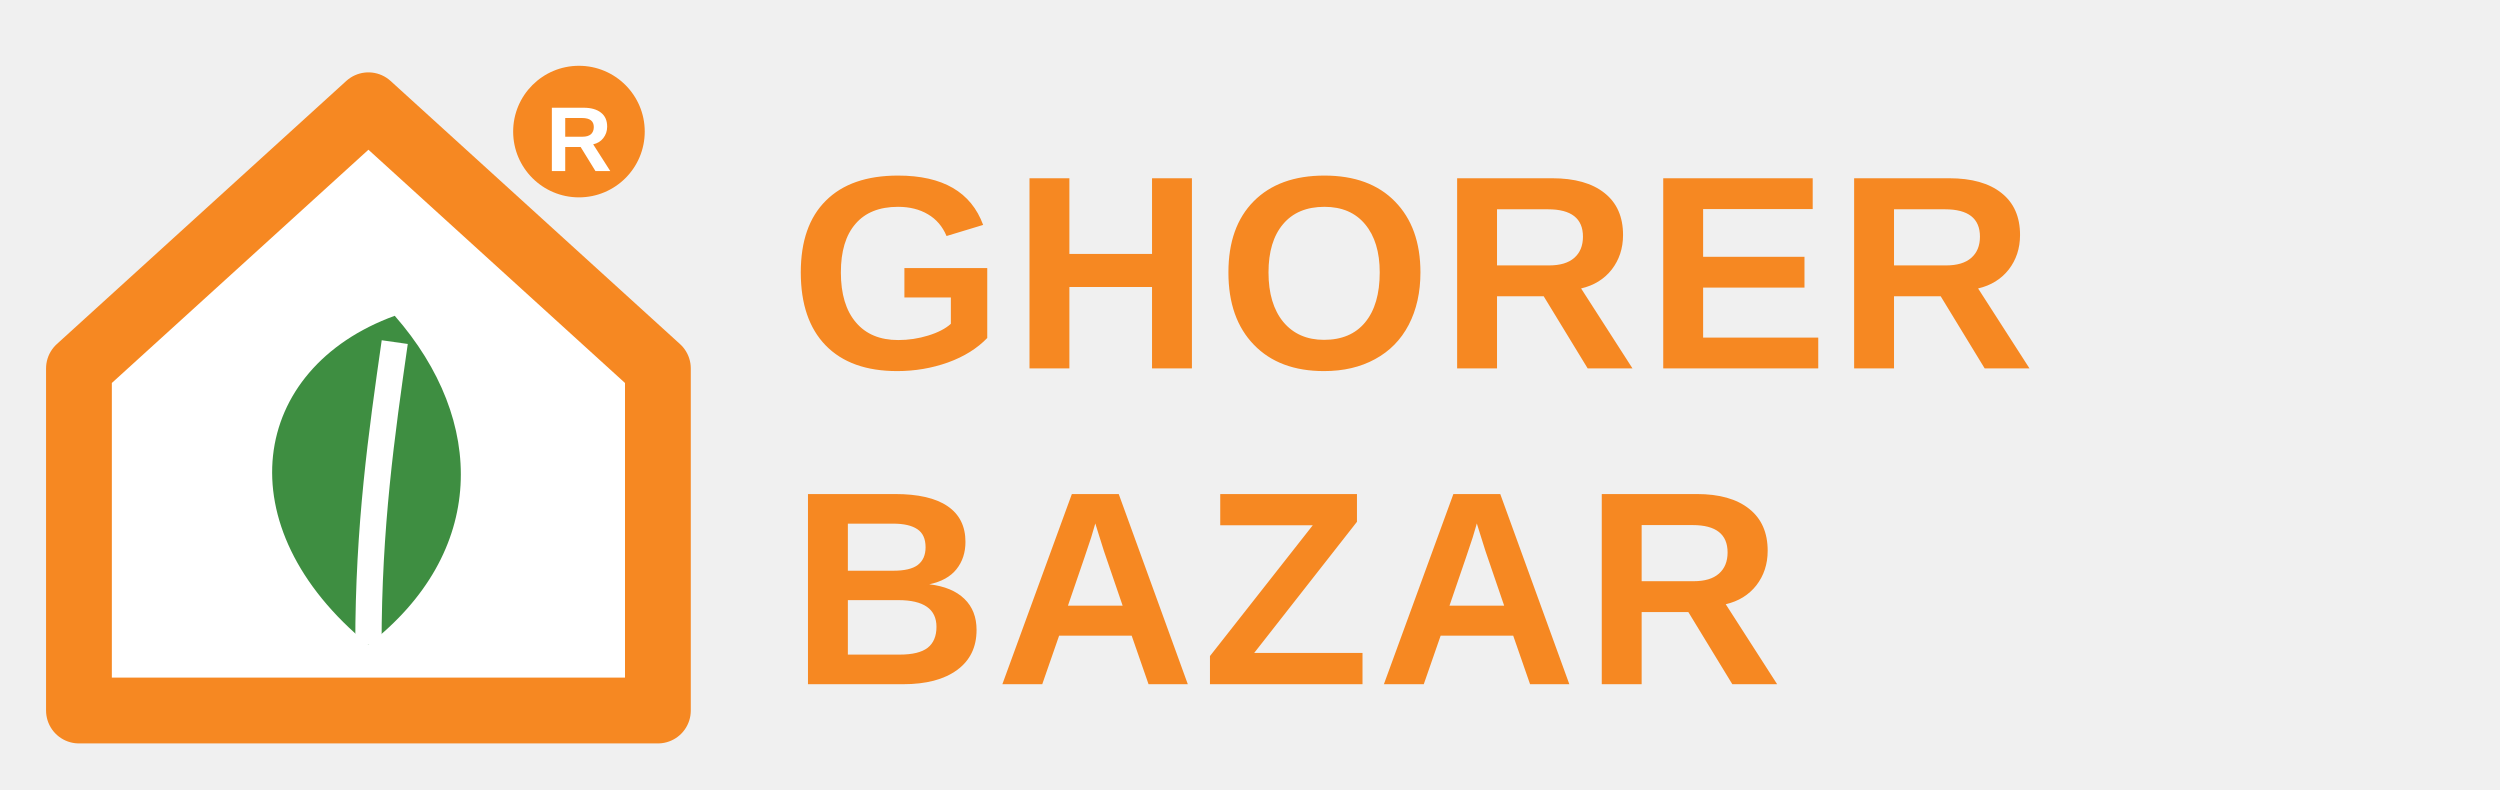
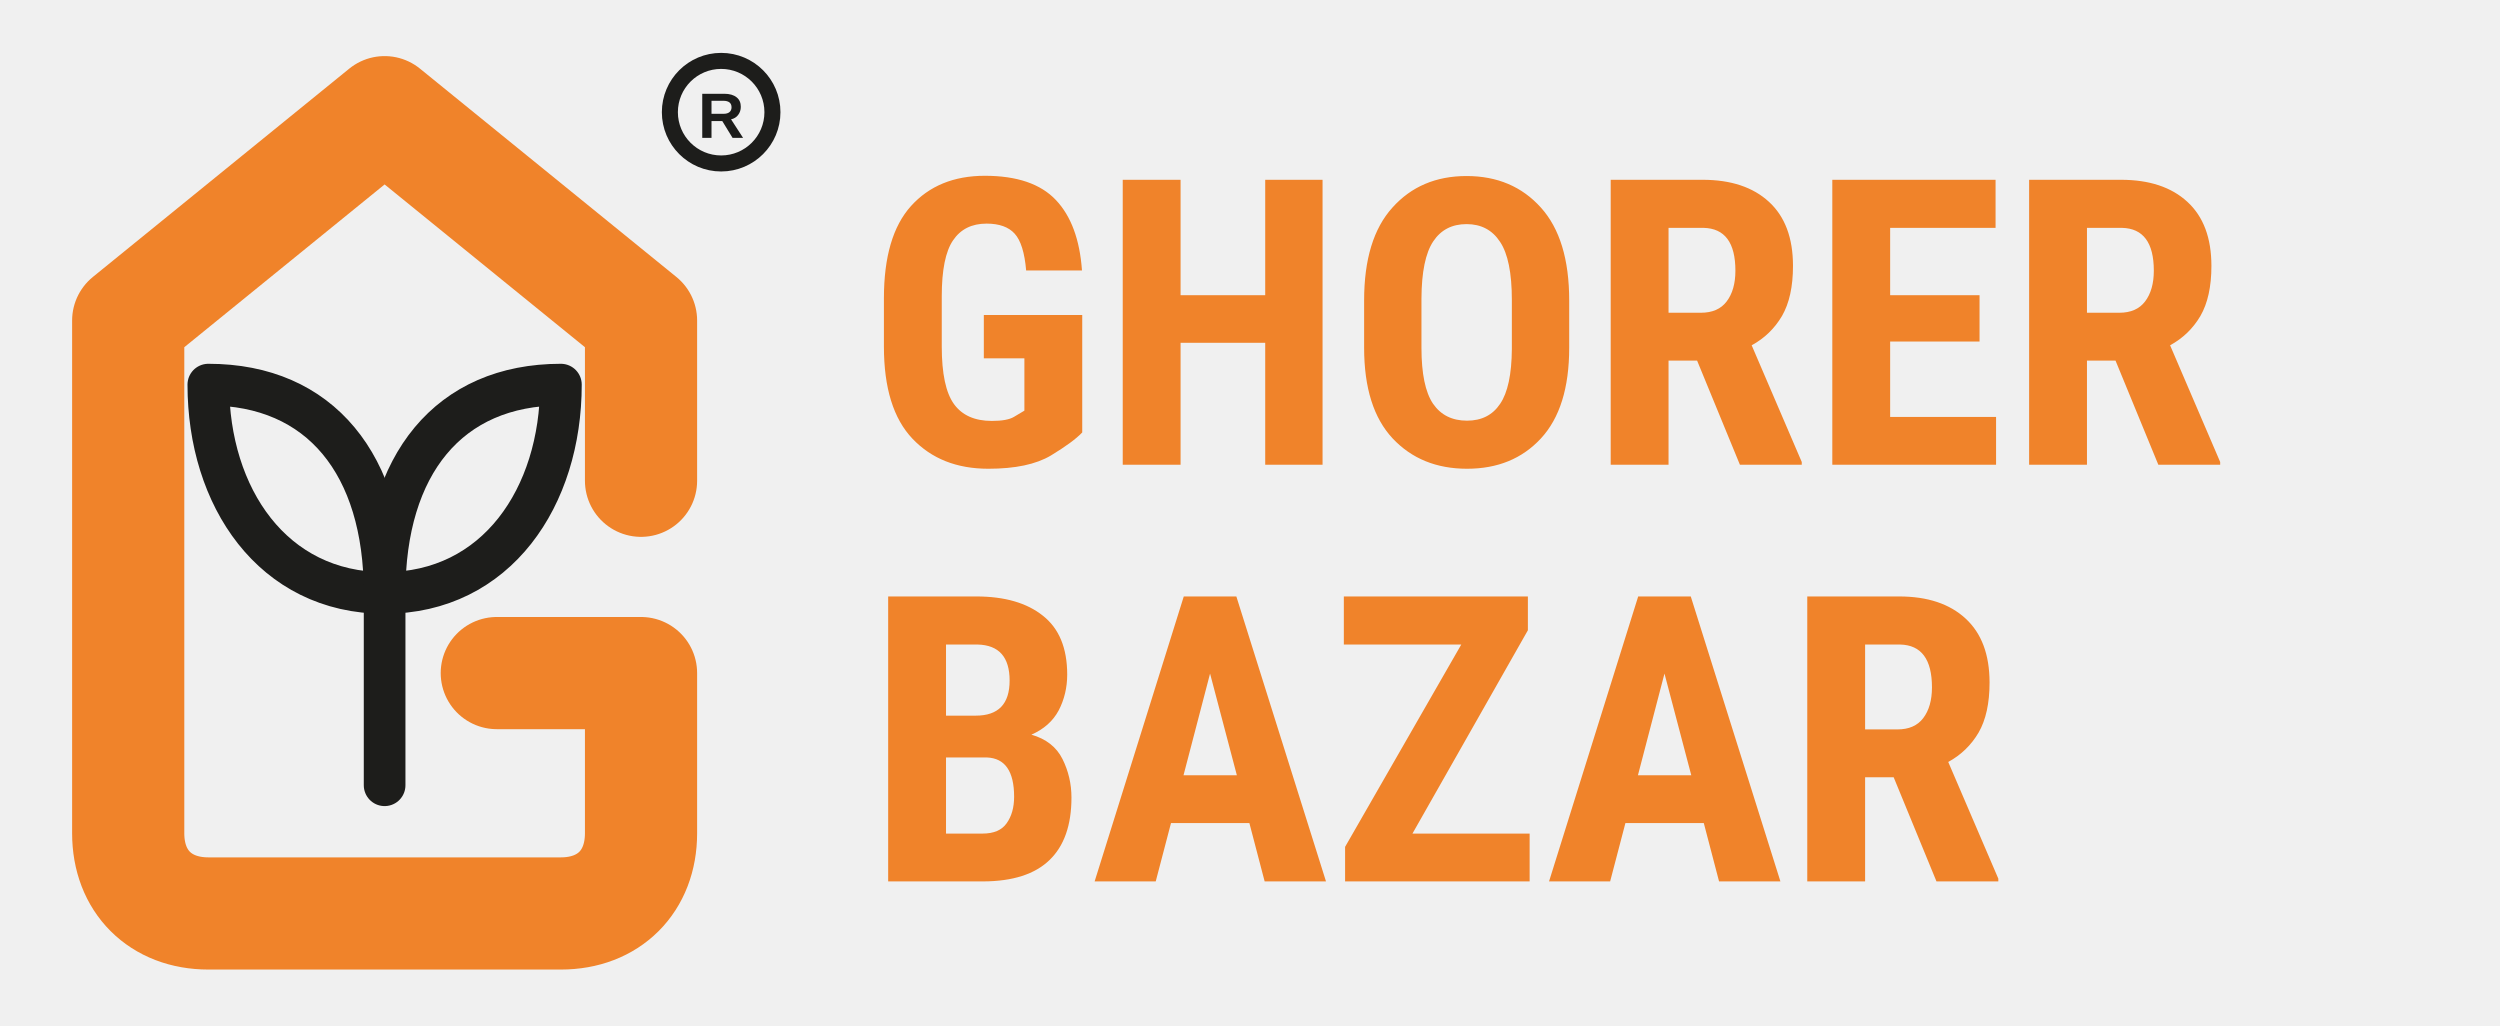
- <svg xmlns="http://www.w3.org/2000/svg" viewBox="0 0 190 60" width="190" height="60">
-   <rect x="4" y="6" width="48" height="48" rx="10" fill="none" />
-   <path d="M6 28 L28 8 L50 28 V54 H6 Z" fill="#fff" stroke="#F68822" stroke-width="5" stroke-linejoin="round" />
-   <path d="M28 49 C17 40 19 28 30 24 C37 32 37 42 28 49 Z" fill="#3E8E41" />
-   <path d="M28 49 C28 40 29 33 30 26" stroke="#fff" stroke-width="2" fill="none" />
-   <circle cx="44" cy="10" r="5" fill="#F68822" />
-   <text x="44" y="13" text-anchor="middle" font-family="Arial" font-size="7" font-weight="700" fill="#fff">R</text>
-   <text x="60" y="28" font-family="'Poppins','Segoe UI',Arial,sans-serif" font-size="21" font-weight="800" fill="#F68822" letter-spacing=".5">GHORER</text>
-   <text x="60" y="52" font-family="'Poppins','Segoe UI',Arial,sans-serif" font-size="21" font-weight="800" fill="#F68822" letter-spacing=".5">BAZAR</text>
+ <svg xmlns="http://www.w3.org/2000/svg" viewBox="0 0 156 64" width="156" height="64">
+   <path d="M40 30 V20 L24 7 L8 20 V52 C8 55 10 57 13 57 H35 C38 57 40 55 40 52 V42 H31" fill="none" stroke="#F0832A" stroke-width="7" stroke-linecap="round" stroke-linejoin="round" />
+   <path d="M24 49 V36" stroke="#1d1d1b" stroke-width="2.6" stroke-linecap="round" />
+   <path d="M24 37 C17 37 13 31 13 24 C20 24 24 29 24 37 Z" fill="none" stroke="#1d1d1b" stroke-width="2.6" stroke-linejoin="round" />
+   <path d="M24 37 C31 37 35 31 35 24 C28 24 24 29 24 37 Z" fill="none" stroke="#1d1d1b" stroke-width="2.6" stroke-linejoin="round" />
+   <circle cx="45" cy="7" r="3.2" fill="none" stroke="#1d1d1b" stroke-width="1" />
+   <text x="45" y="8.6" text-anchor="middle" font-family="Arial, sans-serif" font-size="4" font-weight="700" fill="#1d1d1b">R</text>
+   <text x="54" y="29" font-family="'Oswald','Arial Narrow','Roboto Condensed',Arial,sans-serif" font-size="25" font-weight="600" fill="#F0832A" textLength="96" lengthAdjust="spacingAndGlyphs">GHORER</text>
+   <text x="54" y="55" font-family="'Oswald','Arial Narrow','Roboto Condensed',Arial,sans-serif" font-size="25" font-weight="600" fill="#F0832A" textLength="82" lengthAdjust="spacingAndGlyphs">BAZAR</text>
</svg>
